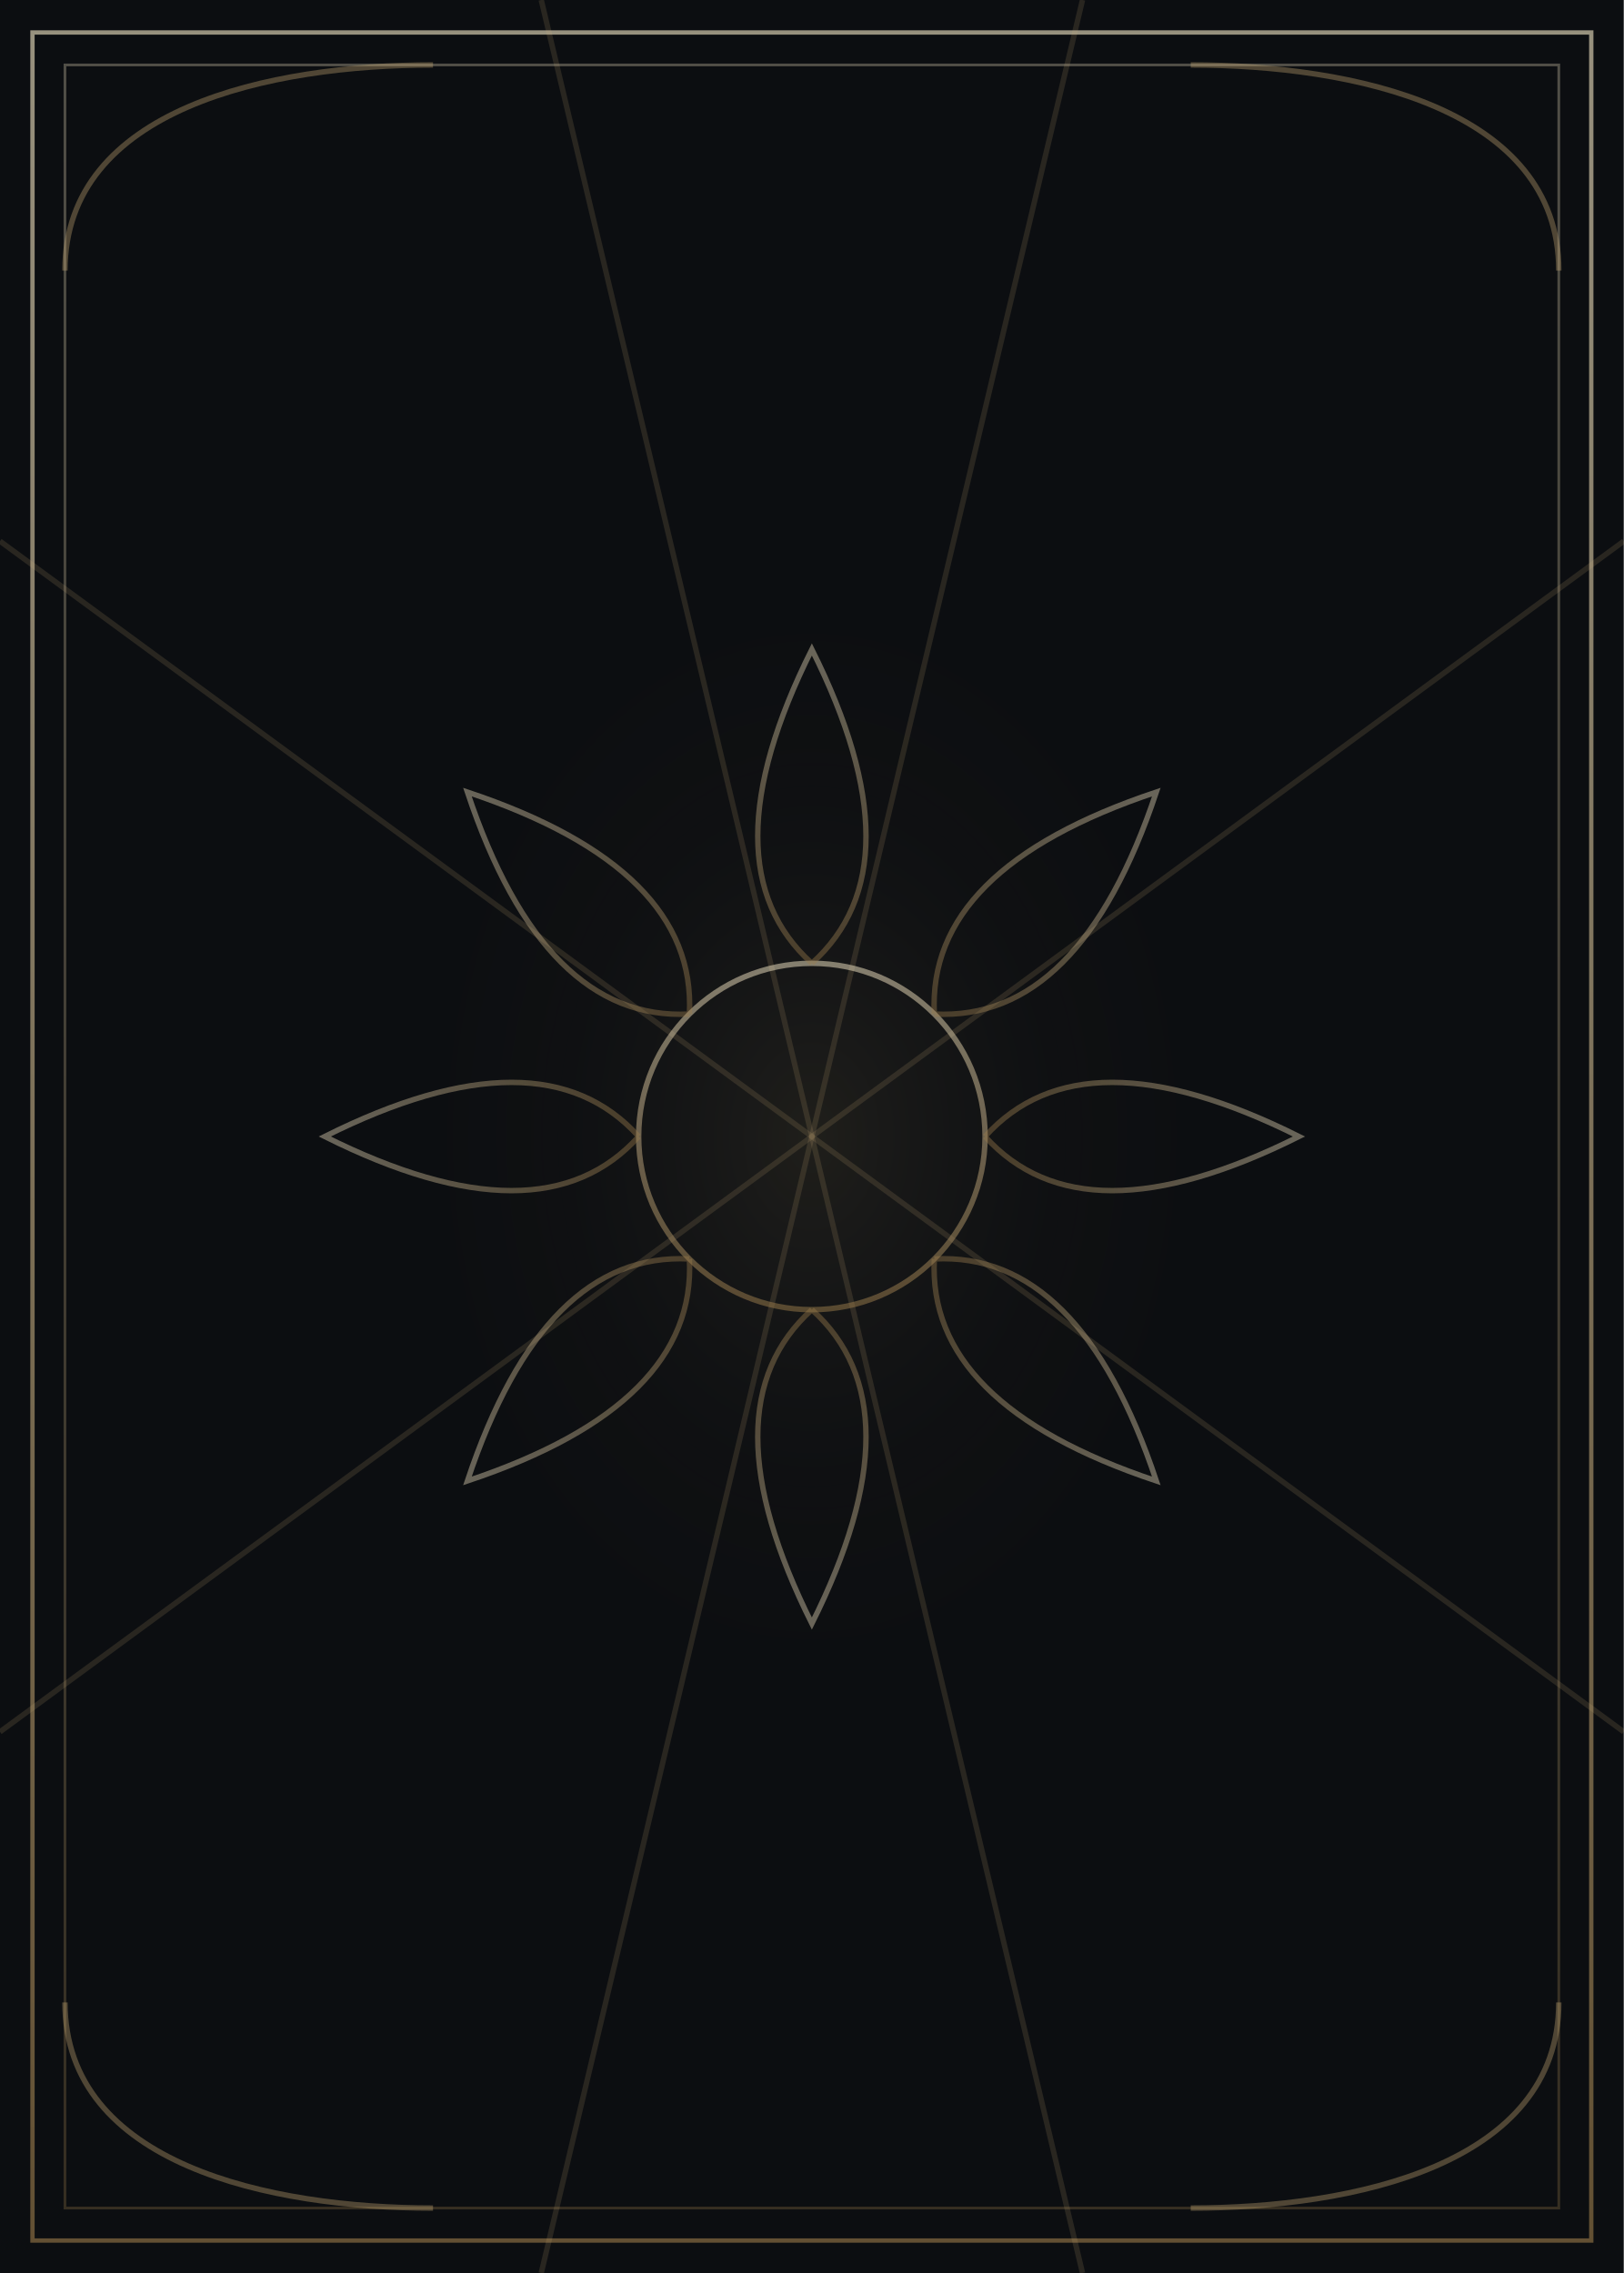
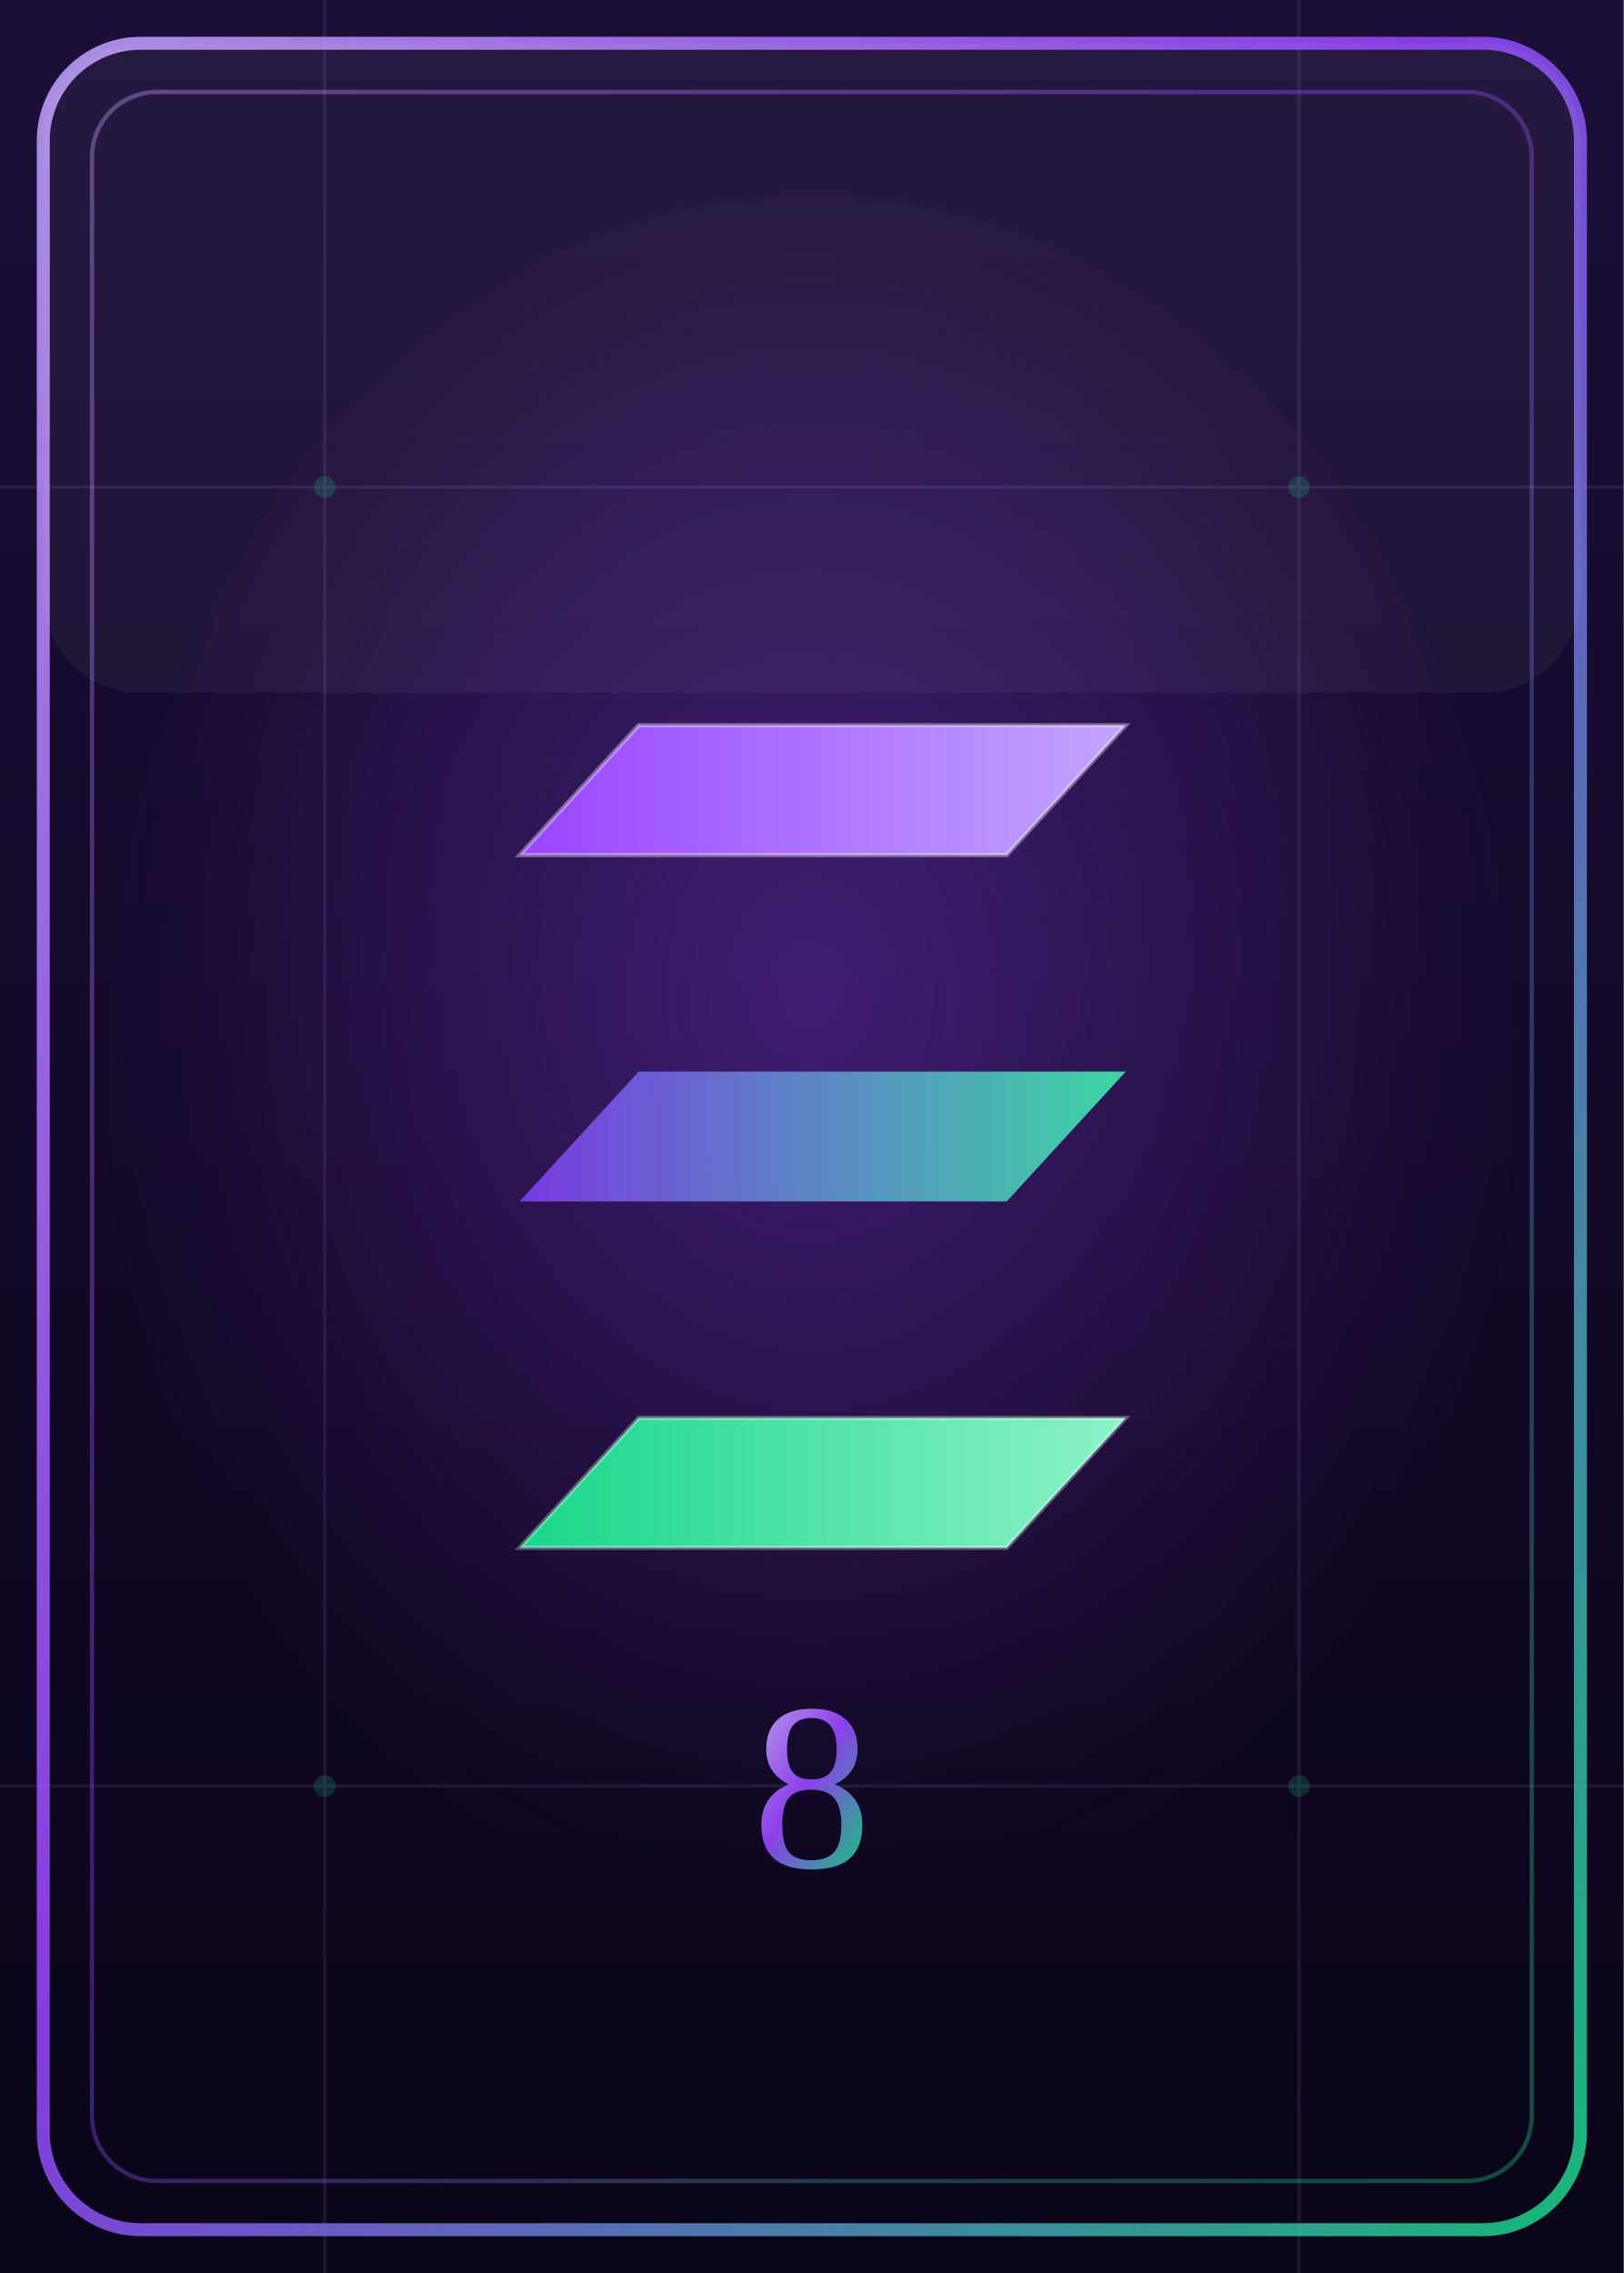
<svg xmlns="http://www.w3.org/2000/svg" viewBox="0 0 300 420">
  <defs>
-     <linearGradient id="gold" x1="0%" y1="0%" x2="0%" y2="100%">
-       <stop offset="0%" stop-color="#f4e7c6" />
-       <stop offset="100%" stop-color="#9c7c4a" />
+     <linearGradient id="neon" x1="0%" y1="0%" x2="100%" y2="100%">
+       <stop offset="0%" stop-color="#c4a5ff" />
+       <stop offset="45%" stop-color="#9945ff" />
+       <stop offset="100%" stop-color="#19d68a" />
    </linearGradient>
-     <radialGradient id="glow" cx="50%" cy="50%" r="50%" fx="50%" fy="50%">
-       <stop offset="0%" stop-color="#cdb077" stop-opacity="0.1" />
+     <linearGradient id="bar1" x1="0%" y1="0%" x2="100%" y2="0%">
+       <stop offset="0%" stop-color="#9945ff" />
+       <stop offset="100%" stop-color="#c4a5ff" />
+     </linearGradient>
+     <linearGradient id="bar2" x1="0%" y1="0%" x2="100%" y2="0%">
+       <stop offset="0%" stop-color="#7d3ce8" />
+       <stop offset="100%" stop-color="#3ee0a8" />
+     </linearGradient>
+     <linearGradient id="bar3" x1="0%" y1="0%" x2="100%" y2="0%">
+       <stop offset="0%" stop-color="#19d68a" />
+       <stop offset="100%" stop-color="#8ef2c9" />
+     </linearGradient>
+     <radialGradient id="backGlow" cx="50%" cy="46%" r="60%">
+       <stop offset="0%" stop-color="#9945ff" stop-opacity="0.34" />
+       <stop offset="60%" stop-color="#9945ff" stop-opacity="0.10" />
      <stop offset="100%" stop-color="transparent" />
    </radialGradient>
-     <path id="petal" d="M 150 178 Q 170 160 150 120 Q 130 160 150 178" fill="none" stroke="url(#gold)" opacity="0.4" />
+     <linearGradient id="backBase" x1="0%" y1="0%" x2="0%" y2="100%">
+       <stop offset="0%" stop-color="#1b0f38" />
+       <stop offset="55%" stop-color="#120827" />
+       <stop offset="100%" stop-color="#0a0518" />
+     </linearGradient>
  </defs>
-   <rect x="0" y="0" width="300" height="420" fill="#0c0e11" />
-   <rect x="6" y="6" width="288" height="408" fill="none" stroke="url(#gold)" stroke-width="0.8" opacity="0.6" />
-   <rect x="12" y="12" width="276" height="396" fill="none" stroke="url(#gold)" stroke-width="0.5" opacity="0.3" />
-   <ellipse cx="150" cy="210" rx="80" ry="110" fill="url(#glow)" />
-   <path d="M 0 100 L 300 320" stroke="#cdb077" opacity="0.15" />
-   <path d="M 0 320 L 300 100" stroke="#cdb077" opacity="0.15" />
-   <path d="M 100 0 L 200 420" stroke="#cdb077" opacity="0.15" />
-   <path d="M 200 0 L 100 420" stroke="#cdb077" opacity="0.15" />
-   <circle cx="150" cy="210" r="32" fill="none" stroke="url(#gold)" opacity="0.5" />
+   <rect x="0" y="0" width="300" height="420" fill="url(#backBase)" />
+   <ellipse cx="150" cy="196" rx="130" ry="160" fill="url(#backGlow)" />
+   <g stroke="#c4a5ff" stroke-width="0.6" opacity="0.10">
+     <path d="M 0 90 L 300 90 M 0 330 L 300 330 M 60 0 L 60 420 M 240 0 L 240 420" />
+   </g>
+   <g fill="#19d68a" opacity="0.18">
+     <circle cx="60" cy="90" r="2" />
+     <circle cx="240" cy="90" r="2" />
+     <circle cx="60" cy="330" r="2" />
+     <circle cx="240" cy="330" r="2" />
+   </g>
+   <rect x="8" y="8" width="284" height="404" rx="18" fill="none" stroke="url(#neon)" stroke-width="2.4" opacity="0.85" />
+   <rect x="17" y="17" width="266" height="386" rx="12" fill="none" stroke="url(#neon)" stroke-width="0.8" opacity="0.35" />
  <g>
-     <use href="#petal" transform="rotate(0 150 210)" />
-     <use href="#petal" transform="rotate(45 150 210)" />
-     <use href="#petal" transform="rotate(90 150 210)" />
-     <use href="#petal" transform="rotate(135 150 210)" />
-     <use href="#petal" transform="rotate(180 150 210)" />
-     <use href="#petal" transform="rotate(225 150 210)" />
-     <use href="#petal" transform="rotate(270 150 210)" />
-     <use href="#petal" transform="rotate(315 150 210)" />
+     <path d="M 96 158 L 186 158 L 208 134 L 118 134 Z" fill="url(#bar1)" />
+     <path d="M 96 222 L 186 222 L 208 198 L 118 198 Z" fill="url(#bar2)" opacity="0.95" />
+     <path d="M 118 262 L 208 262 L 186 286 L 96 286 Z" fill="url(#bar3)" />
+     <path d="M 96 158 L 186 158 L 208 134 L 118 134 Z" fill="none" stroke="#ffffff" stroke-opacity="0.35" stroke-width="0.8" />
+     <path d="M 118 262 L 208 262 L 186 286 L 96 286 Z" fill="none" stroke="#ffffff" stroke-opacity="0.3" stroke-width="0.8" />
  </g>
-   <path d="M 12 50 C 12 20 50 12 80 12" fill="none" stroke="#cdb077" opacity="0.35" />
-   <path d="M 288 50 C 288 20 250 12 220 12" fill="none" stroke="#cdb077" opacity="0.35" />
-   <path d="M 12 370 C 12 400 50 408 80 408" fill="none" stroke="#cdb077" opacity="0.35" />
-   <path d="M 288 370 C 288 400 250 408 220 408" fill="none" stroke="#cdb077" opacity="0.35" />
+   <text x="150" y="345" text-anchor="middle" font-family="Georgia, 'Times New Roman', serif" font-size="44" fill="url(#neon)" opacity="0.9">8</text>
+   <rect x="8" y="8" width="284" height="120" rx="18" fill="white" opacity="0.045" />
</svg>
